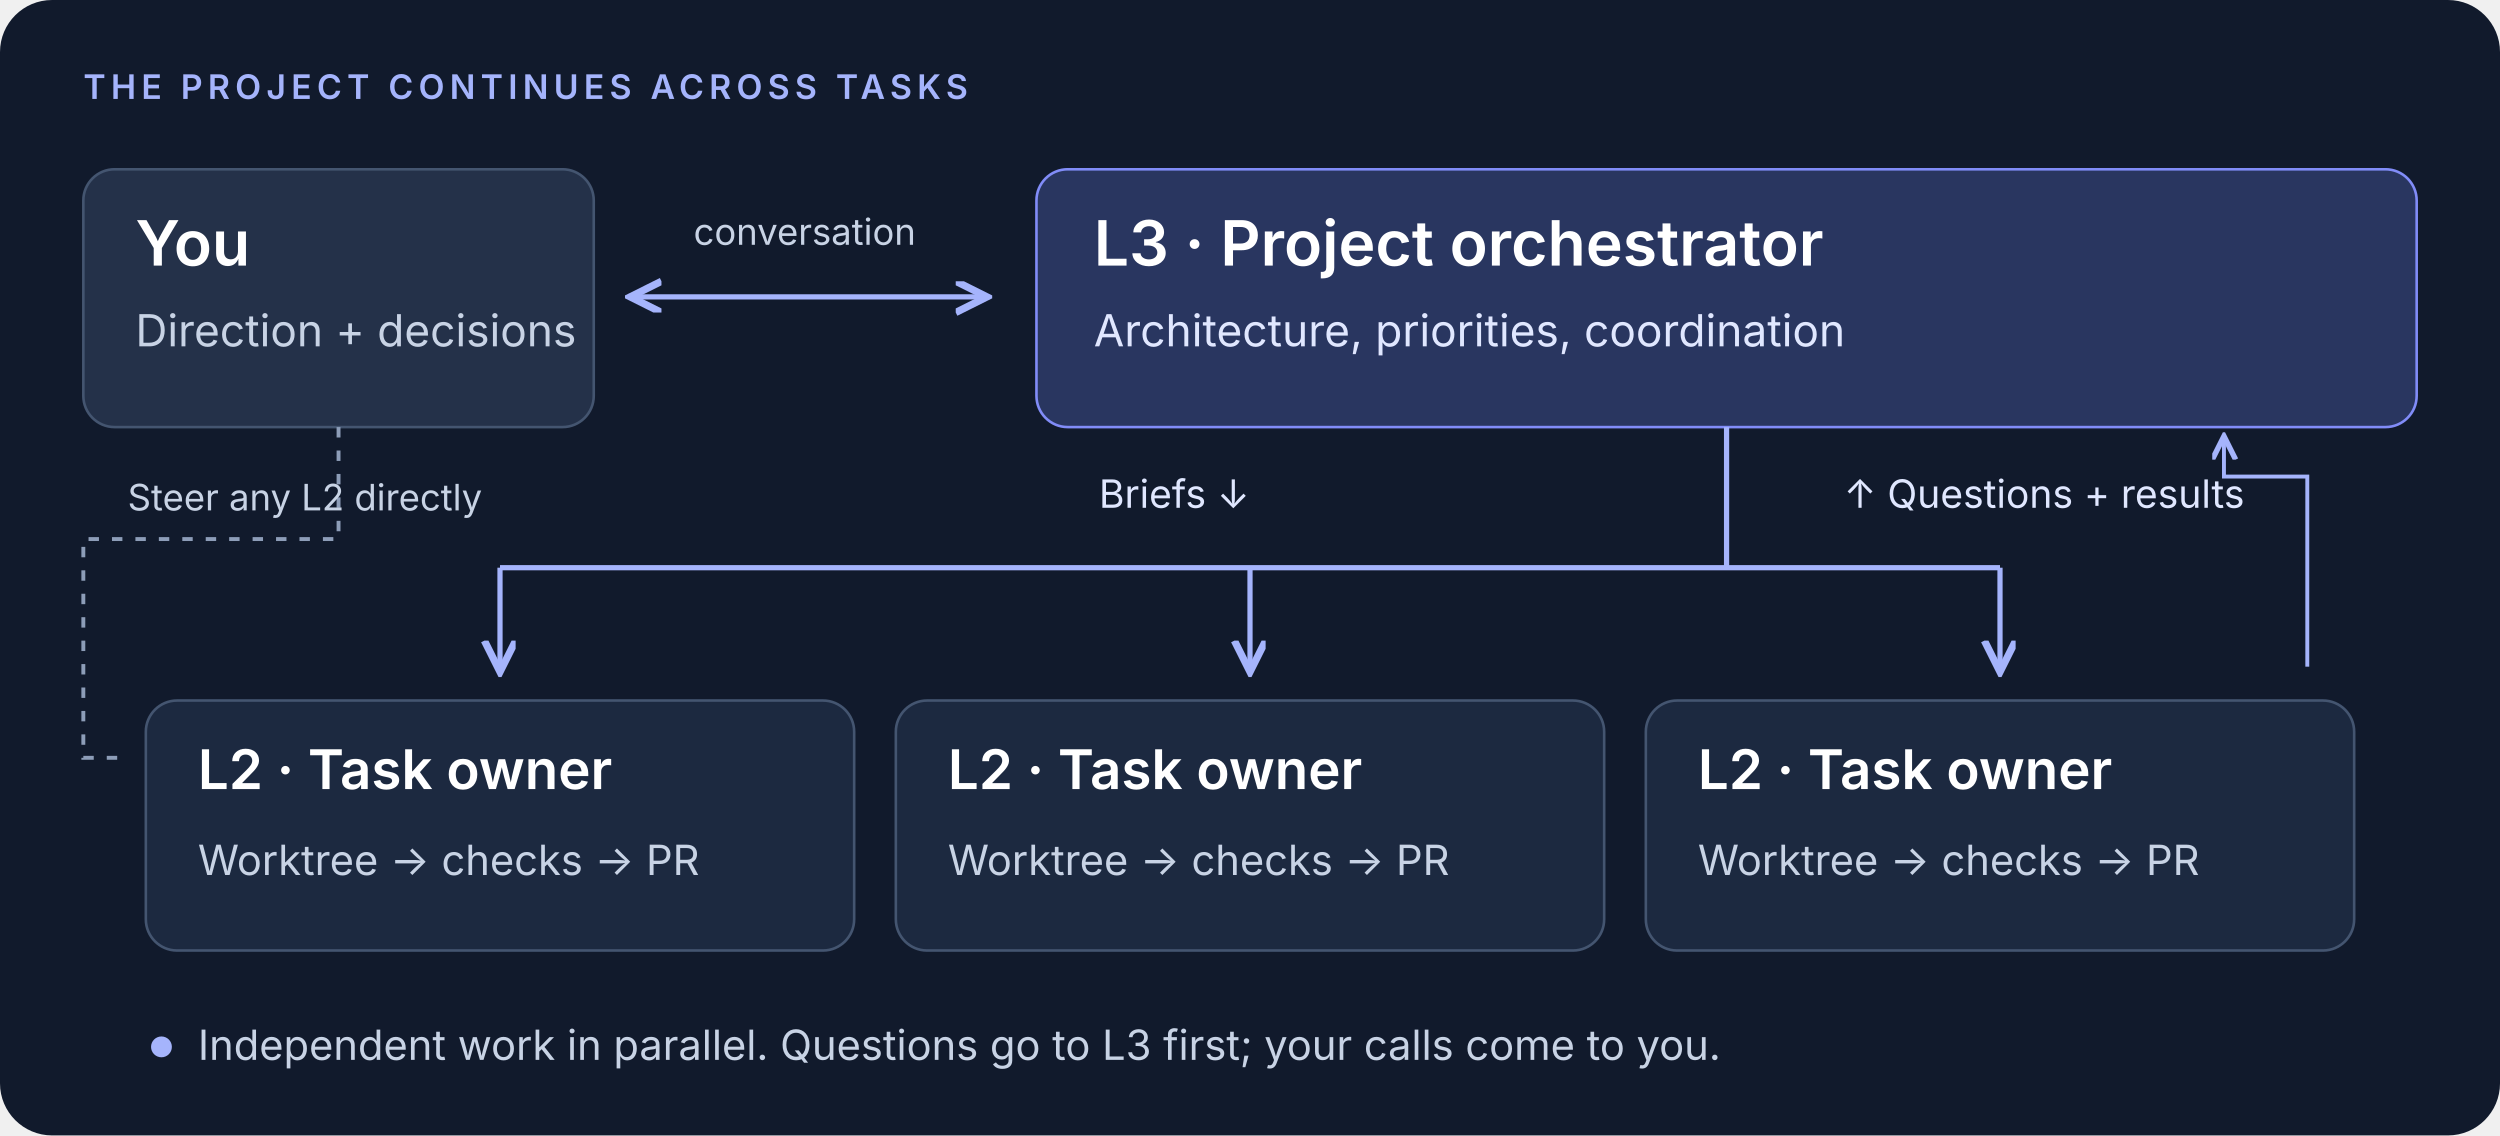
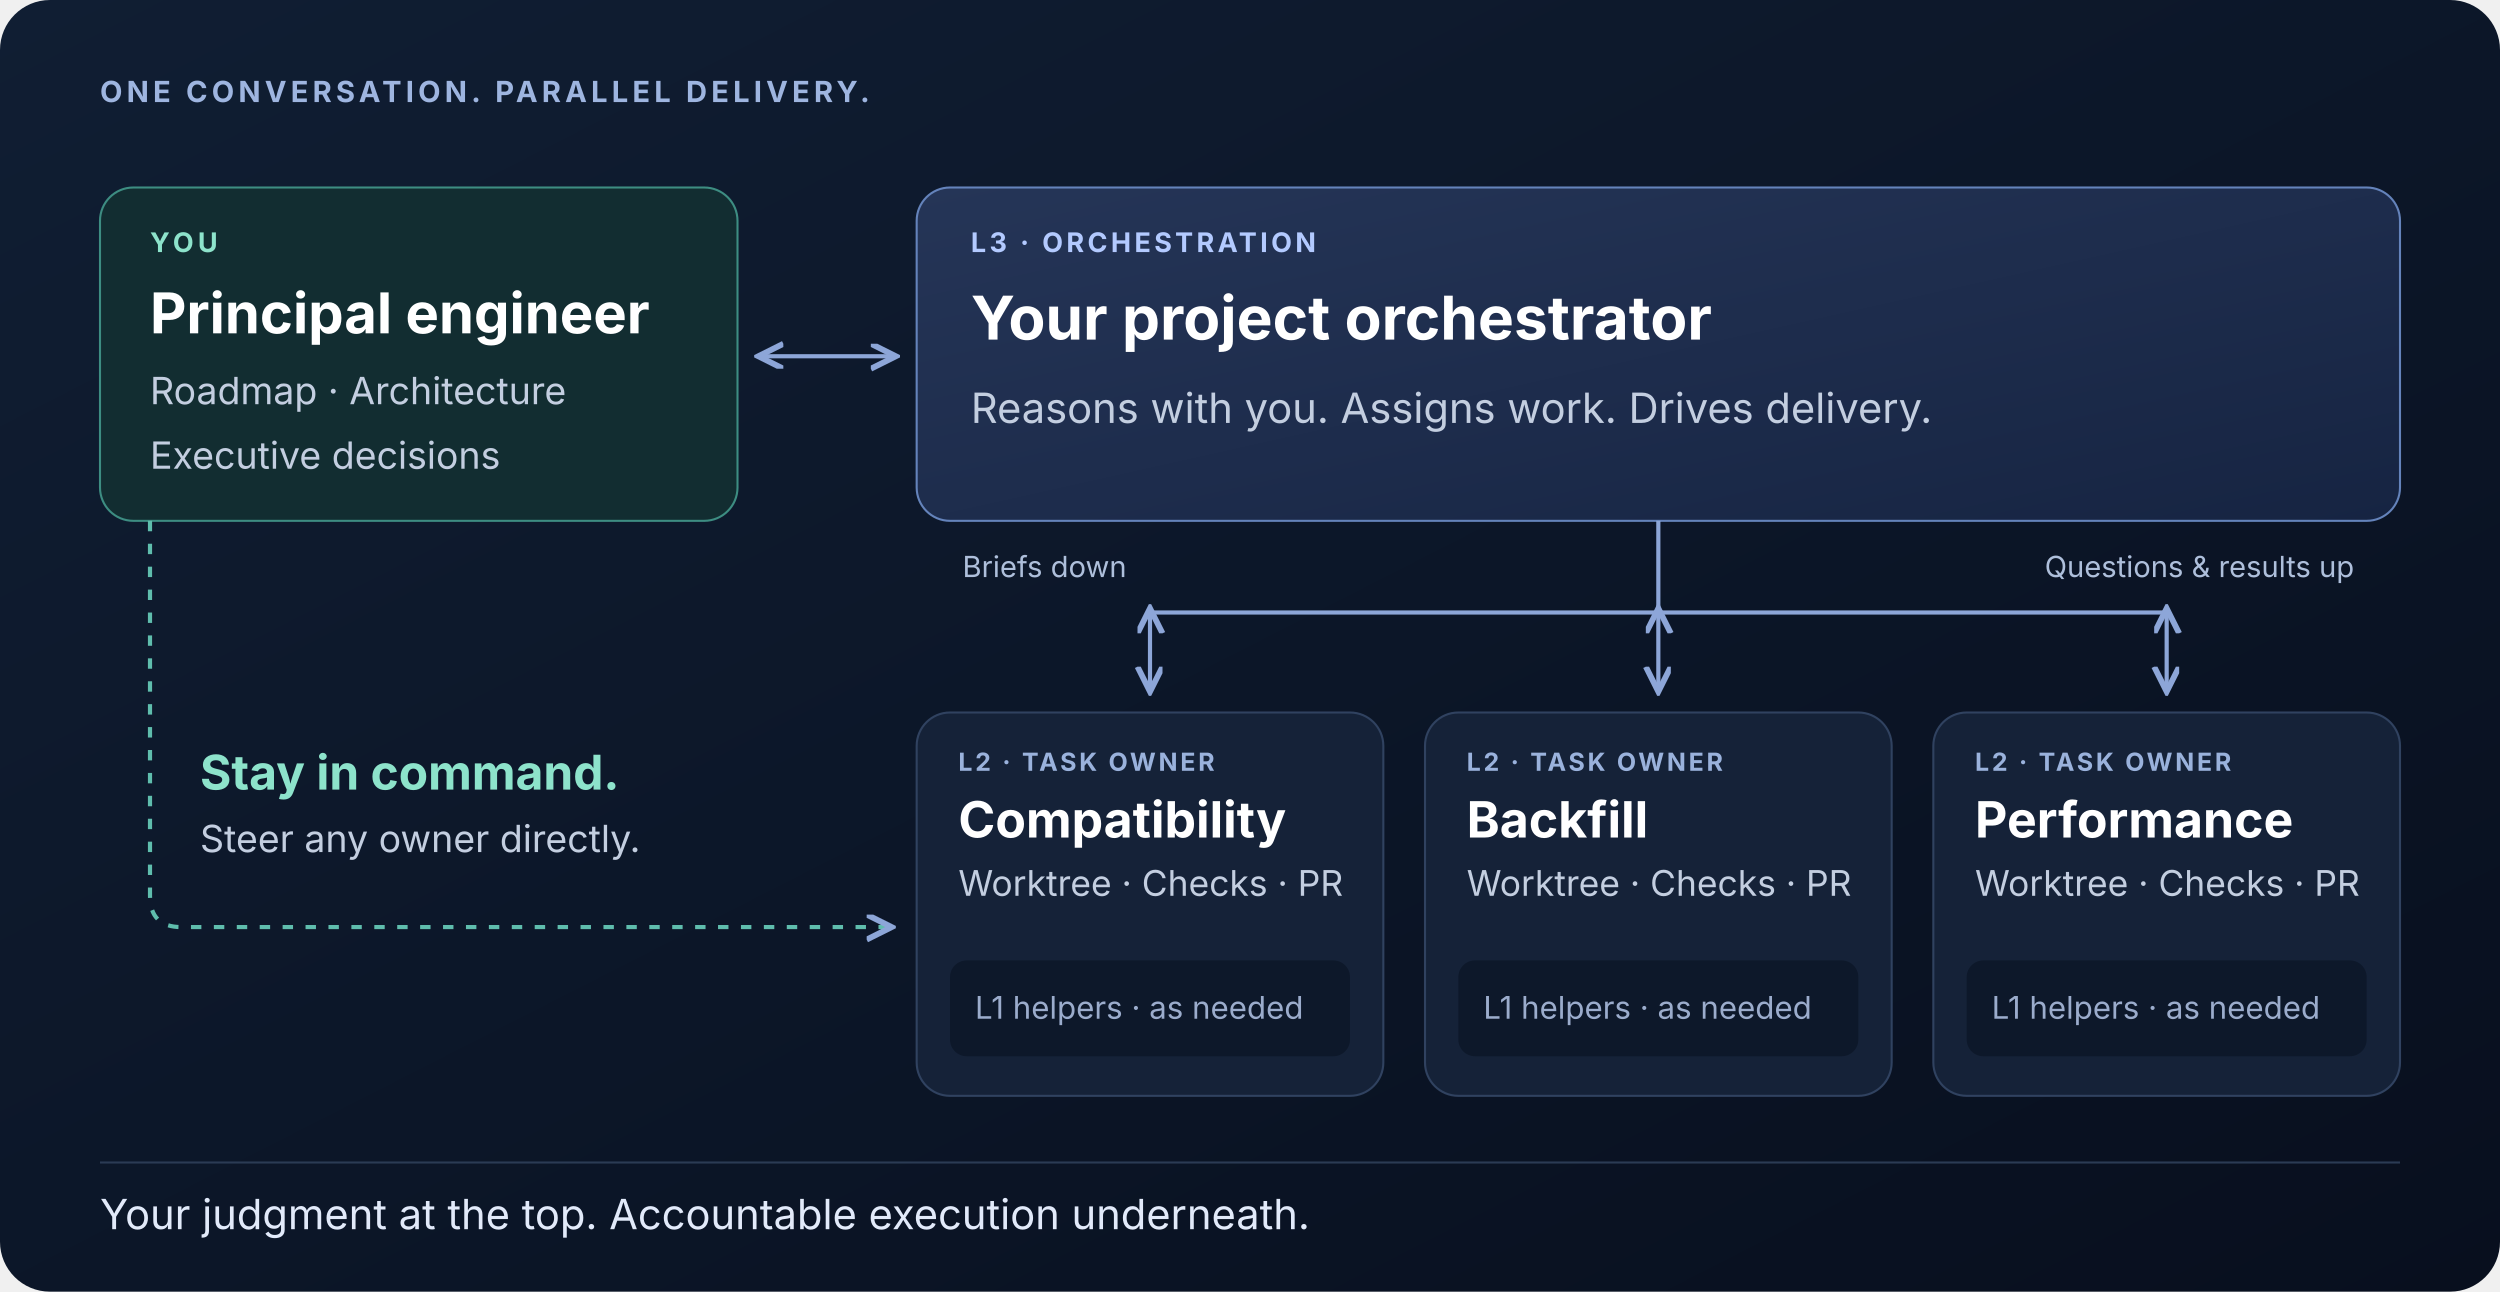
- <svg xmlns="http://www.w3.org/2000/svg" width="960" height="436" viewBox="0 0 960 436" role="img" aria-labelledby="title desc">
+ <svg xmlns="http://www.w3.org/2000/svg" width="1200" height="620" viewBox="0 0 1200 620" role="img" aria-labelledby="title desc">
  <defs>
+     <linearGradient id="bg" x2="1" y2="1">
+       <stop stop-color="#101e33" />
+       <stop offset="1" stop-color="#080f1e" />
+     </linearGradient>
+     <linearGradient id="focus" x2="1" y2="1">
+       <stop stop-color="#253557" />
+       <stop offset="1" stop-color="#162442" />
+     </linearGradient>
    <marker id="arrow" markerWidth="7" markerHeight="7" refX="5" refY="3" orient="auto-start-reverse">
-       <path d="M0 0L6 3L0 6" fill="none" stroke="#a5b4fc" stroke-width="1.4" />
+       <path d="M0 0L6 3L0 6" fill="none" stroke="#8da6d8" stroke-width="1.4" />
    </marker>
  </defs>
-   <rect width="960" height="436" rx="20" fill="#111a2c" />
+   <rect width="1200" height="620" rx="24" fill="url(#bg)" />
  <g font-family="-apple-system, BlinkMacSystemFont, Segoe UI, sans-serif">
-     <text x="32" y="38" fill="#a5b4fc" font-size="13" font-weight="600" letter-spacing="2">THE PROJECT CONTINUES ACROSS TASKS</text>
-     <rect x="32" y="65" width="196" height="99" rx="12" fill="#243149" stroke="#445570" />
-     <text x="52" y="102" fill="#ffffff" font-size="24" font-weight="600">You</text>
-     <text x="52" y="133" fill="#c8d3e5" font-size="17">Direction + decisions</text>
-     <path d="M244 114H377" fill="none" stroke="#a5b4fc" stroke-width="2" marker-start="url(#arrow)" marker-end="url(#arrow)" />
-     <text x="309" y="94" fill="#c8d3e5" font-size="14" text-anchor="middle">conversation</text>
-     <rect x="398" y="65" width="530" height="99" rx="12" fill="#293660" stroke="#818cf8" />
-     <text x="420" y="102" fill="#ffffff" font-size="24" font-weight="600">L3 · Project orchestrator</text>
-     <text x="420" y="133" fill="#e0e7ff" font-size="17">Architecture, priorities, coordination</text>
-     <path d="M130 164V207H32V291H48" fill="none" stroke="#8d9db8" stroke-width="1.5" stroke-dasharray="4 5" />
-     <text x="49" y="196" fill="#c8d3e5" font-size="14">Steer any L2 directly</text>
-     <path d="M663 164V218M192 218H768" fill="none" stroke="#a5b4fc" stroke-width="2" />
-     <path d="M192 218V256" stroke="#a5b4fc" stroke-width="2" marker-end="url(#arrow)" />
-     <path d="M480 218V256" stroke="#a5b4fc" stroke-width="2" marker-end="url(#arrow)" />
-     <path d="M768 218V256" stroke="#a5b4fc" stroke-width="2" marker-end="url(#arrow)" />
-     <text x="422" y="195" fill="#e0e7ff" font-size="15">Briefs ↓</text>
-     <text x="708" y="195" fill="#e0e7ff" font-size="15">↑ Questions + results</text>
-     <path d="M886 256V183H854V169" fill="none" stroke="#a5b4fc" stroke-width="1.5" marker-end="url(#arrow)" />
-     <g fill="#1c2940" stroke="#445570">
-       <rect x="56" y="269" width="272" height="96" rx="12" />
-       <rect x="344" y="269" width="272" height="96" rx="12" />
-       <rect x="632" y="269" width="272" height="96" rx="12" />
-     </g>
-     <g fill="#ffffff" font-size="21" font-weight="600">
-       <text x="76" y="303">L2 · Task owner</text>
-       <text x="364" y="303">L2 · Task owner</text>
-       <text x="652" y="303">L2 · Task owner</text>
-     </g>
-     <g fill="#c8d3e5" font-size="16">
-       <text x="76" y="336">Worktree → checks → PR</text>
-       <text x="364" y="336">Worktree → checks → PR</text>
-       <text x="652" y="336">Worktree → checks → PR</text>
-     </g>
-     <circle cx="62" cy="402" r="4" fill="#a5b4fc" />
-     <text x="76" y="407" fill="#c8d3e5" font-size="16">Independent work in parallel. Questions go to L3 first; your calls come to you.</text>
+     <text x="48" y="49" font-size="14" fill="#9eb5e0" font-weight="700" letter-spacing="2">ONE CONVERSATION. PARALLEL DELIVERY.</text>
+     <rect x="48" y="90" width="306" height="160" rx="16" fill="#122d31" stroke="#3d8d82" />
+     <text x="72" y="121" font-size="13" fill="#8de3cb" font-weight="700" letter-spacing="2">YOU</text>
+     <text x="72" y="160" font-size="27" fill="#fff" font-weight="650">Principal engineer</text>
+     <text x="72" y="194" font-size="18" fill="#c3cee0">Roadmap · Architecture</text>
+     <text x="72" y="225" font-size="18" fill="#c3cee0">Executive decisions</text>
+     <path d="M366 171H428" fill="none" stroke="#8da6d8" stroke-width="2" marker-start="url(#arrow)" marker-end="url(#arrow)" />
+     <rect x="440" y="90" width="712" height="160" rx="16" fill="url(#focus)" stroke="#6483bb" />
+     <text x="466" y="121" font-size="13" fill="#b3caff" font-weight="700" letter-spacing="1.6">L3 · ORCHESTRATION</text>
+     <text x="466" y="163" font-size="29" fill="#fff" font-weight="650">Your project orchestrator</text>
+     <text x="466" y="203" font-size="20" fill="#c3cee0">Reasons with you. Assigns work. Drives delivery.</text>
+     <path d="M796 250V294M552 294H1040" fill="none" stroke="#8da6d8" stroke-width="2" />
+     <path d="M552 294V330" fill="none" stroke="#8da6d8" stroke-width="2" marker-start="url(#arrow)" marker-end="url(#arrow)" />
+     <path d="M796 294V330" fill="none" stroke="#8da6d8" stroke-width="2" marker-start="url(#arrow)" marker-end="url(#arrow)" />
+     <path d="M1040 294V330" fill="none" stroke="#8da6d8" stroke-width="2" marker-start="url(#arrow)" marker-end="url(#arrow)" />
+     <text x="462" y="277" font-size="14" fill="#aebfdb">Briefs down</text>
+     <text x="1130" y="277" font-size="14" fill="#aebfdb" text-anchor="end">Questions &amp; results up</text>
+     <rect x="440" y="342" width="224" height="184" rx="16" fill="#152238" stroke="#304260" />
+     <text x="460" y="370" font-size="12" fill="#9ab2dc" font-weight="700" letter-spacing="1.3">L2 · TASK OWNER</text>
+     <text x="460" y="402" font-size="24" fill="#fff" font-weight="650">Compatibility</text>
+     <text x="460" y="430" font-size="17" fill="#c3cee0">Worktree · Checks · PR</text>
+     <rect x="456" y="461" width="192" height="46" rx="8" fill="#0d182a" />
+     <text x="468" y="489" font-size="15" fill="#9baccc">L1 helpers · as needed</text>
+     <rect x="684" y="342" width="224" height="184" rx="16" fill="#152238" stroke="#304260" />
+     <text x="704" y="370" font-size="12" fill="#9ab2dc" font-weight="700" letter-spacing="1.3">L2 · TASK OWNER</text>
+     <text x="704" y="402" font-size="24" fill="#fff" font-weight="650">Backfill</text>
+     <text x="704" y="430" font-size="17" fill="#c3cee0">Worktree · Checks · PR</text>
+     <rect x="700" y="461" width="192" height="46" rx="8" fill="#0d182a" />
+     <text x="712" y="489" font-size="15" fill="#9baccc">L1 helpers · as needed</text>
+     <rect x="928" y="342" width="224" height="184" rx="16" fill="#152238" stroke="#304260" />
+     <text x="948" y="370" font-size="12" fill="#9ab2dc" font-weight="700" letter-spacing="1.3">L2 · TASK OWNER</text>
+     <text x="948" y="402" font-size="24" fill="#fff" font-weight="650">Performance</text>
+     <text x="948" y="430" font-size="17" fill="#c3cee0">Worktree · Checks · PR</text>
+     <rect x="944" y="461" width="192" height="46" rx="8" fill="#0d182a" />
+     <text x="956" y="489" font-size="15" fill="#9baccc">L1 helpers · as needed</text>
+     <path d="M72 250V430Q72 445 87 445H426" fill="none" stroke="#5fbdad" stroke-width="2" stroke-dasharray="5 6" marker-end="url(#arrow)" />
+     <text x="96" y="379" font-size="23" fill="#8de3cb" font-weight="650">Stay in command.</text>
+     <text x="96" y="409" font-size="18" fill="#c3cee0">Steer any owner directly.</text>
+     <line x1="48" y1="558" x2="1152" y2="558" stroke="#2b3b54" />
+     <text x="48" y="590" font-size="20" fill="#e2eafa">Your judgment at the top. Accountable execution underneath.</text>
  </g>
</svg>
